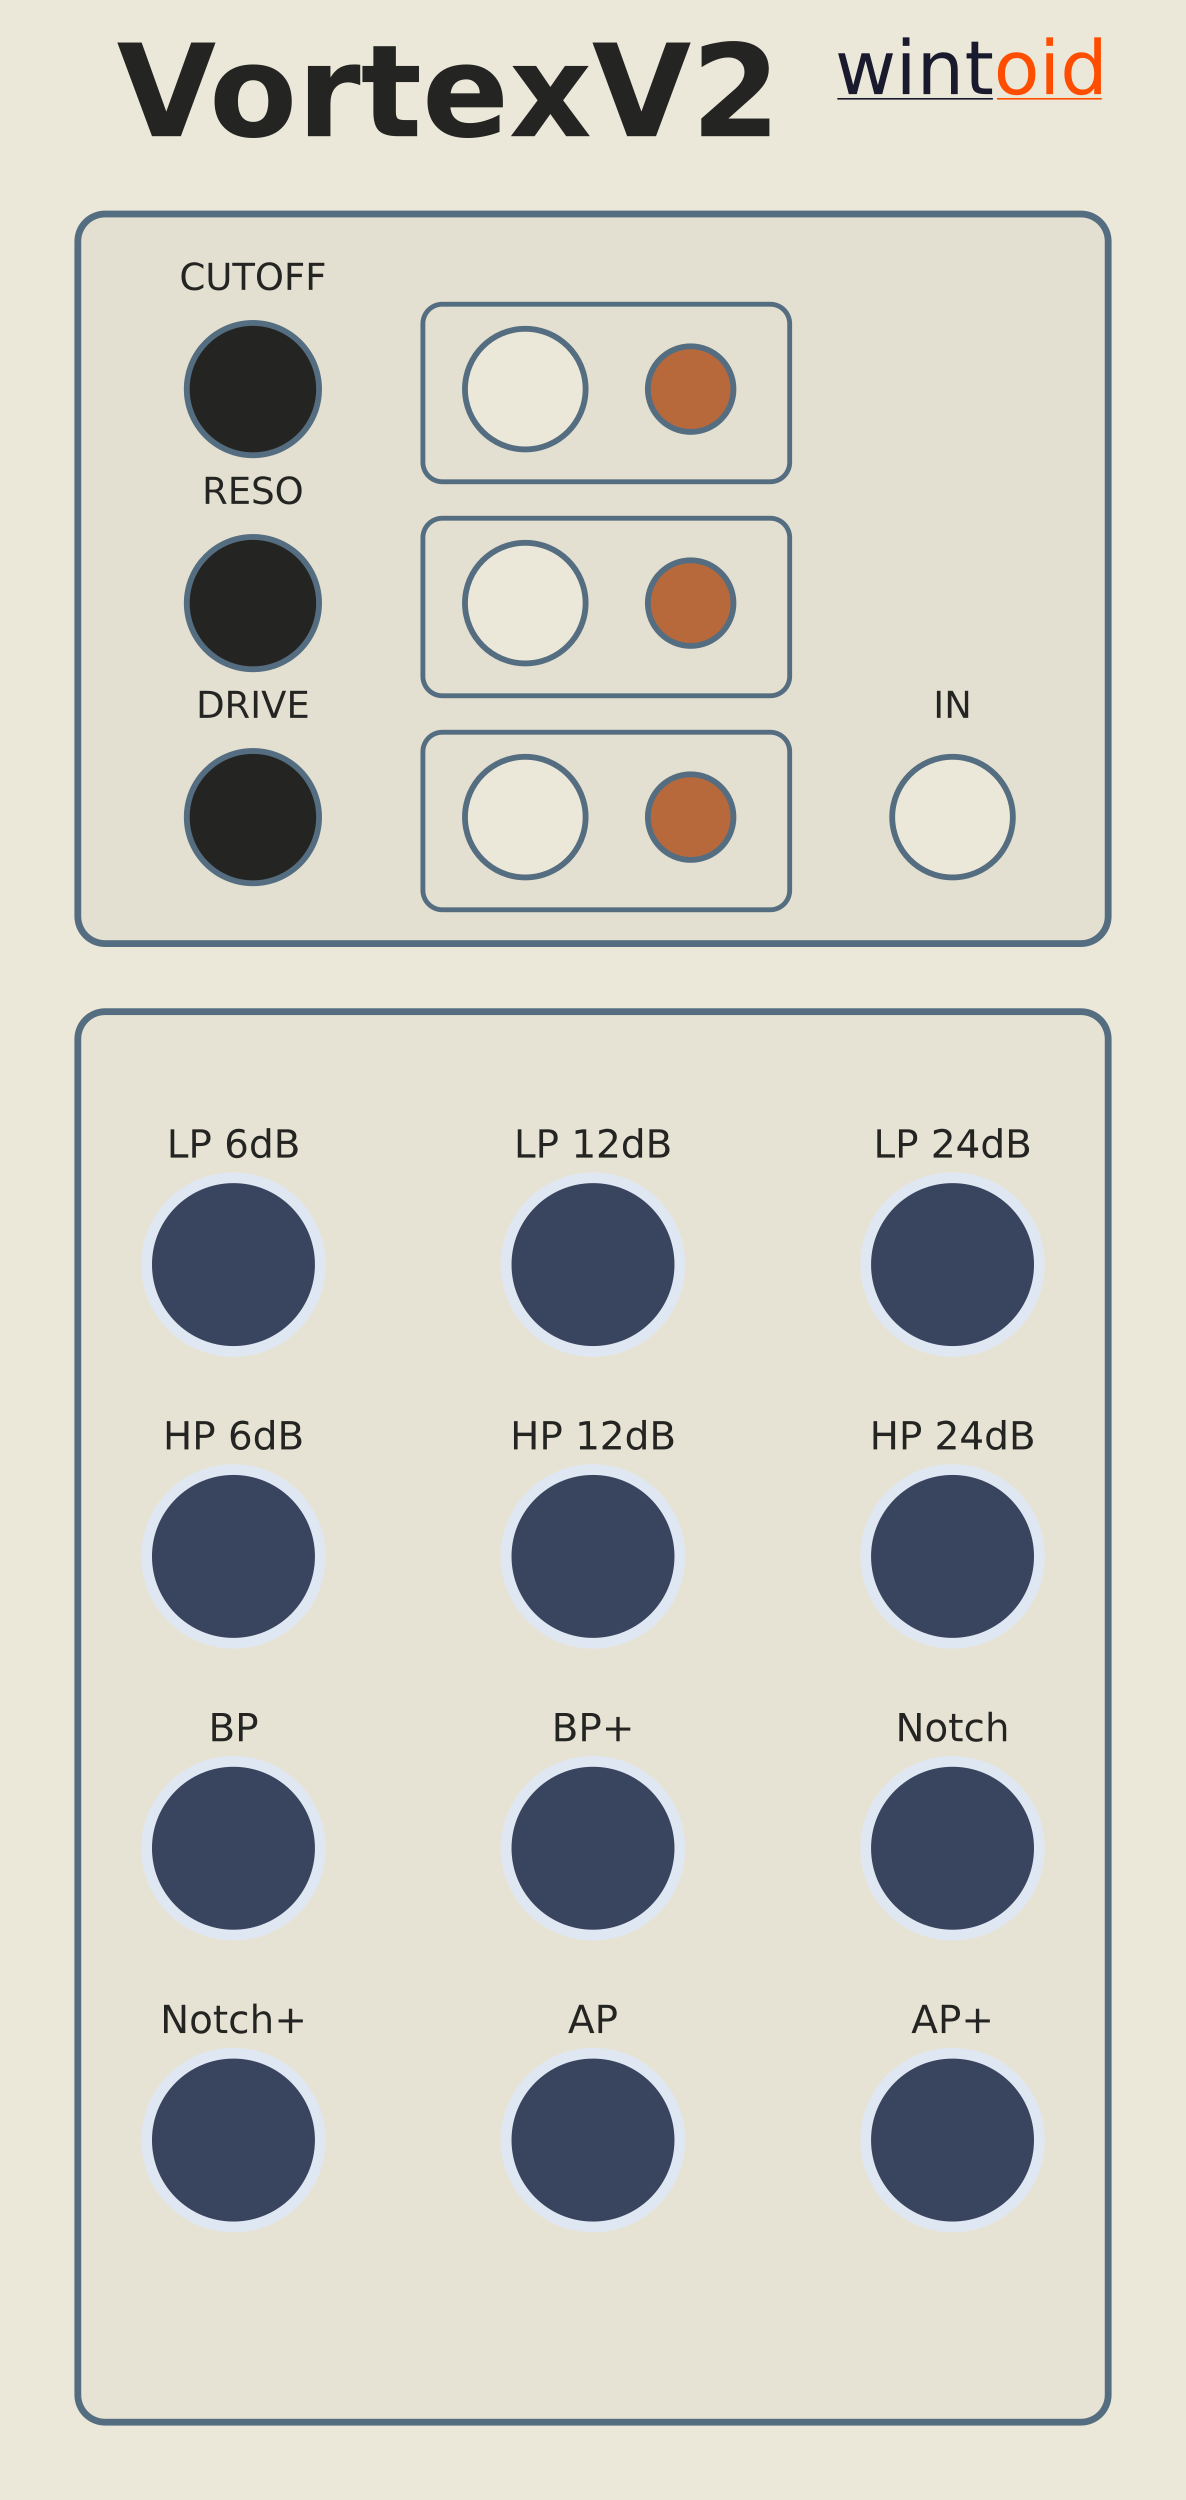
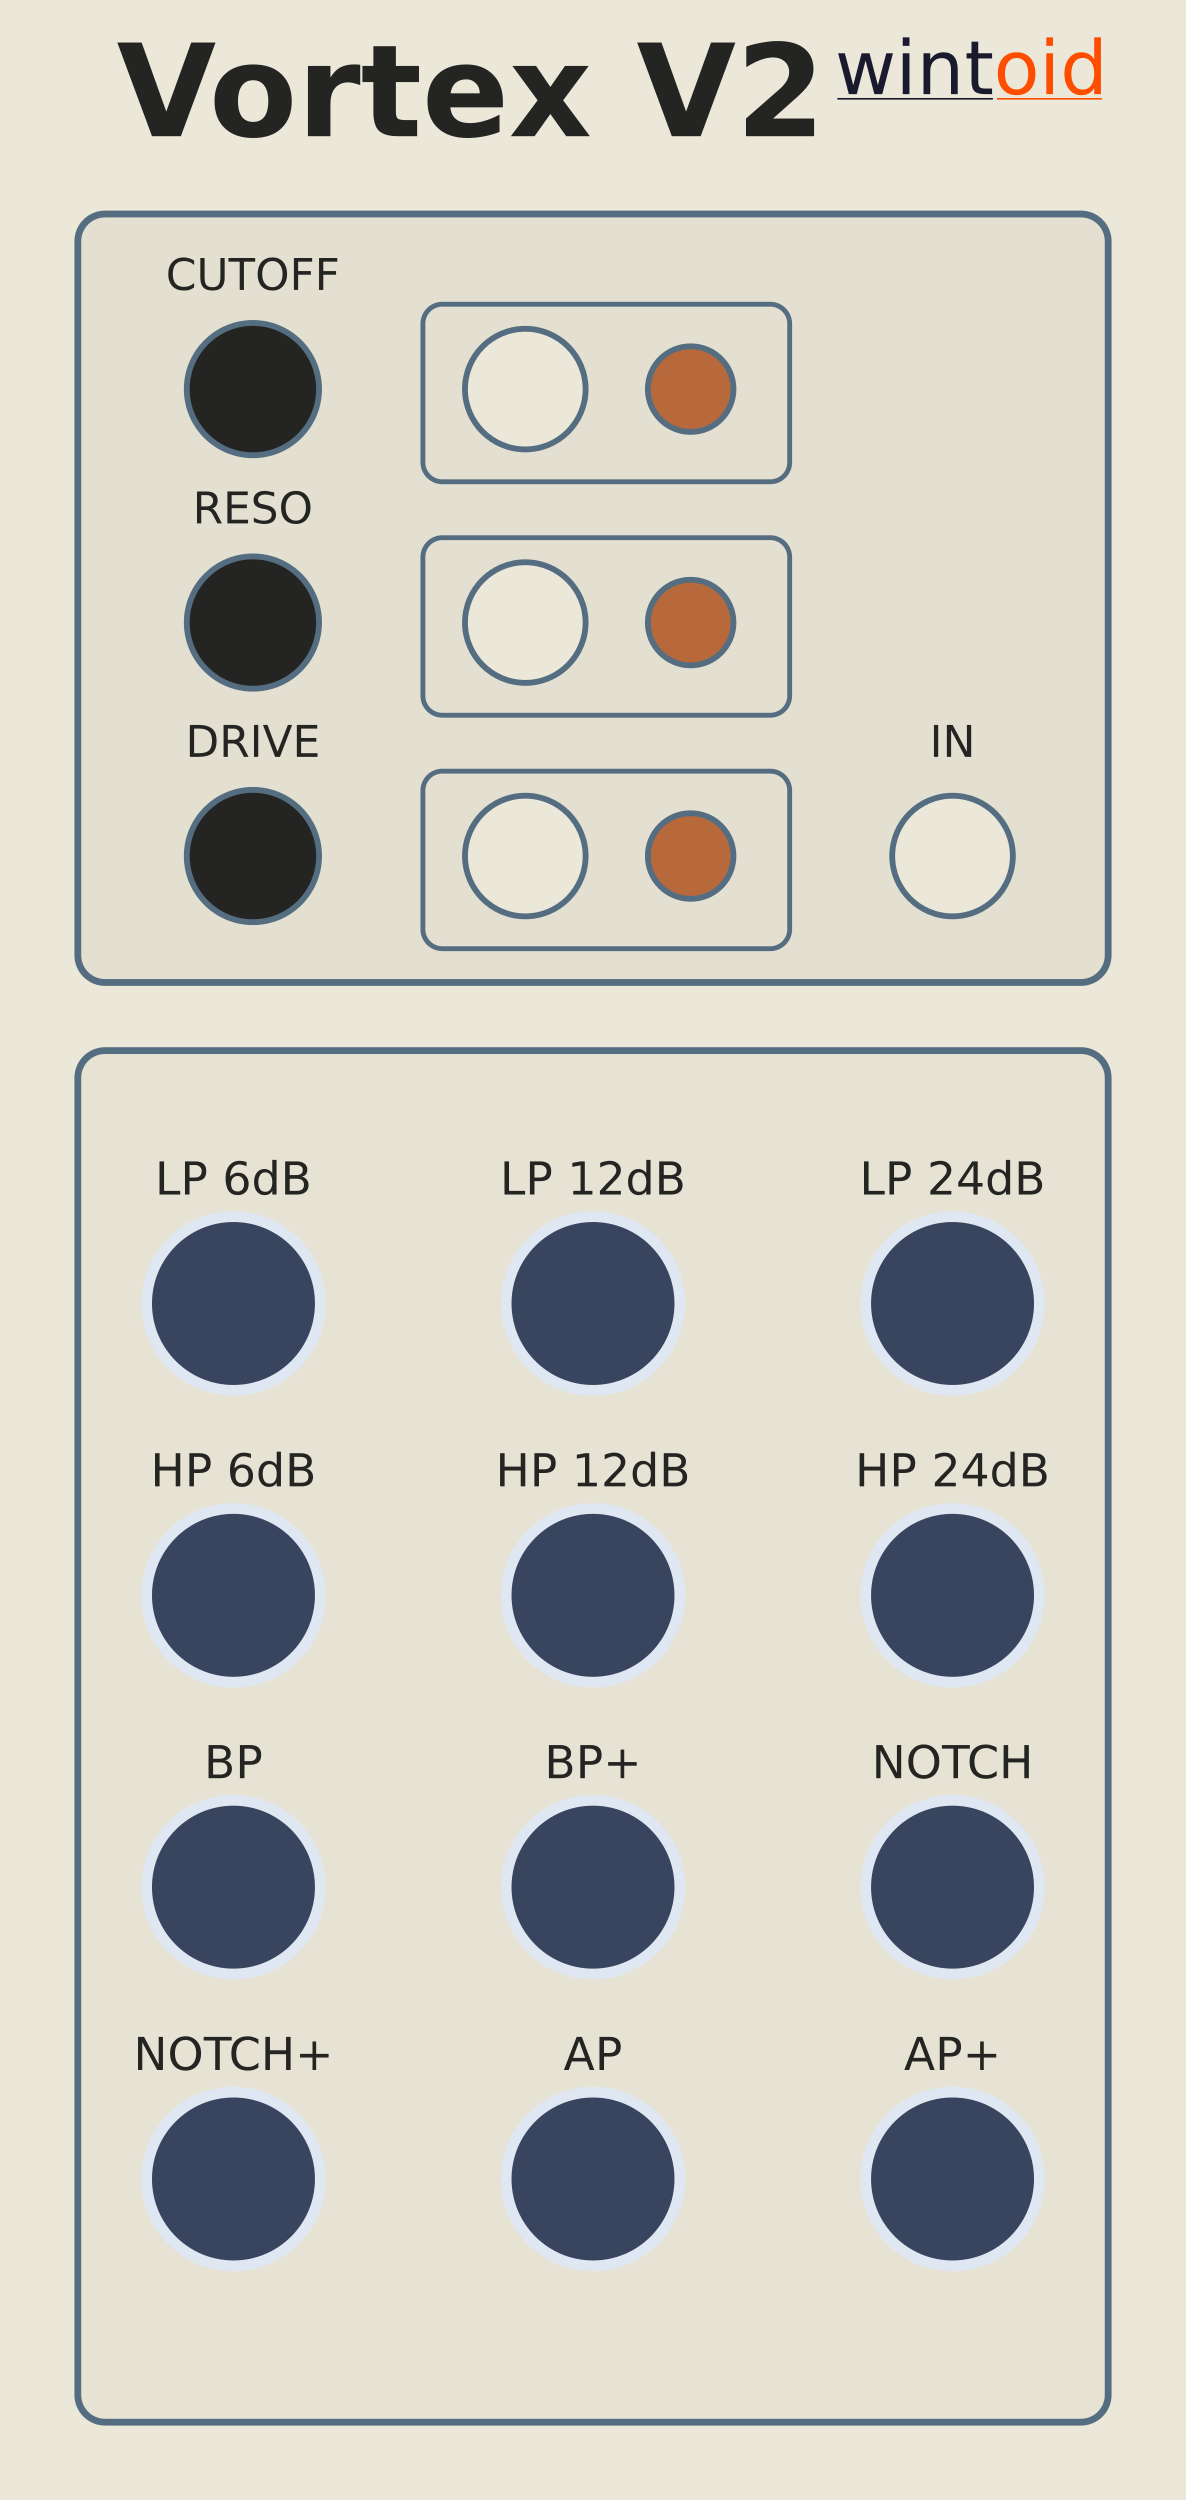
<svg xmlns="http://www.w3.org/2000/svg" width="60.96mm" height="128.5mm" viewBox="0 0 60.96 128.5">
  <rect x="0" y="0" width="60.96" height="128.5" fill="#ece8d9" stroke="#ece8d9" stroke-width="0" />
  <g id="wintoid-logo" transform="translate(42.919 0.638) scale(0.06)">
    <g id="wint-glyphs" fill="#1a1a2e">
      <path data-glyph="w" data-glyph-index="90" data-bbox="2.6875,-35,49.6562,0" transform="translate(0 70)" fill="#1a1a2e" d="M 2.688 -35 L 8.438 -35 L 15.625 -7.688 L 22.781 -35 L 29.562 -35 L 36.75 -7.688 L 43.906 -35 L 49.656 -35 L 40.5 0 L 33.719 0 L 26.188 -28.688 L 18.625 0 L 11.844 0 Z" />
      <path data-glyph="i" data-glyph-index="76" data-bbox="6.0312,-48.625,11.7812,0" transform="translate(52 70)" fill="#1a1a2e" d="M 6.031 -35 L 11.781 -35 L 11.781 0 L 6.031 0 Z M 6.031 -48.625 L 11.781 -48.625 L 11.781 -41.344 L 6.031 -41.344 Z" />
      <path data-glyph="n" data-glyph-index="81" data-bbox="5.8125,-35.8438,35.125,0" transform="translate(70 70)" fill="#1a1a2e" d="M 35.125 -21.125 L 35.125 0 L 29.375 0 L 29.375 -20.938 Q 29.375 -25.906 27.438 -28.375 Q 25.5 -30.844 21.625 -30.844 Q 16.969 -30.844 14.281 -27.875 Q 11.594 -24.906 11.594 -19.781 L 11.594 0 L 5.812 0 L 5.812 -35 L 11.594 -35 L 11.594 -29.562 Q 13.656 -32.719 16.453 -34.281 Q 19.25 -35.844 22.906 -35.844 Q 28.938 -35.844 32.031 -32.109 Q 35.125 -28.375 35.125 -21.125 Z" />
      <path data-glyph="t" data-glyph-index="87" data-bbox="1.7188,-44.9375,23.5625,0" transform="translate(111 70)" fill="#1a1a2e" d="M 11.719 -44.938 L 11.719 -35 L 23.562 -35 L 23.562 -30.531 L 11.719 -30.531 L 11.719 -11.531 Q 11.719 -7.25 12.891 -6.031 Q 14.062 -4.812 17.656 -4.812 L 23.562 -4.812 L 23.562 0 L 17.656 0 Q 11 0 8.469 -2.484 Q 5.938 -4.969 5.938 -11.531 L 5.938 -30.531 L 1.719 -30.531 L 1.719 -35 L 5.938 -35 L 5.938 -44.938 Z" />
    </g>
    <line id="wint-underline" x1="2.688" y1="74" x2="134.562" y2="74" stroke="#1a1a2e" stroke-width="1.4" stroke-linecap="square" />
    <g id="oid-glyphs" fill="#ff4d00">
      <path data-glyph="o" data-glyph-index="82" data-bbox="3.5312,-35.8438,35.6562,0.9062" transform="translate(136 70)" fill="#ff4d00" d="M 19.594 -30.969 Q 14.969 -30.969 12.281 -27.359 Q 9.594 -23.75 9.594 -17.469 Q 9.594 -11.188 12.266 -7.578 Q 14.938 -3.969 19.594 -3.969 Q 24.188 -3.969 26.875 -7.594 Q 29.562 -11.219 29.562 -17.469 Q 29.562 -23.688 26.875 -27.328 Q 24.188 -30.969 19.594 -30.969 Z M 19.594 -35.844 Q 27.094 -35.844 31.375 -30.969 Q 35.656 -26.094 35.656 -17.469 Q 35.656 -8.875 31.375 -3.984 Q 27.094 0.906 19.594 0.906 Q 12.062 0.906 7.797 -3.984 Q 3.531 -8.875 3.531 -17.469 Q 3.531 -26.094 7.797 -30.969 Q 12.062 -35.844 19.594 -35.844 Z" />
      <path data-glyph="i" data-glyph-index="76" data-bbox="6.0312,-48.625,11.7812,0" transform="translate(175 70)" fill="#ff4d00" d="M 6.031 -35 L 11.781 -35 L 11.781 0 L 6.031 0 Z M 6.031 -48.625 L 11.781 -48.625 L 11.781 -41.344 L 6.031 -41.344 Z" />
      <path data-glyph="d" data-glyph-index="71" data-bbox="3.5312,-48.625,34.8125,0.9062" transform="translate(193 70)" fill="#ff4d00" d="M 29.062 -29.688 L 29.062 -48.625 L 34.812 -48.625 L 34.812 0 L 29.062 0 L 29.062 -5.25 Q 27.25 -2.125 24.484 -0.609 Q 21.719 0.906 17.844 0.906 Q 11.5 0.906 7.516 -4.156 Q 3.531 -9.219 3.531 -17.469 Q 3.531 -25.719 7.516 -30.781 Q 11.5 -35.844 17.844 -35.844 Q 21.719 -35.844 24.484 -34.328 Q 27.25 -32.812 29.062 -29.688 Z M 9.469 -17.469 Q 9.469 -11.125 12.078 -7.516 Q 14.688 -3.906 19.25 -3.906 Q 23.812 -3.906 26.438 -7.516 Q 29.062 -11.125 29.062 -17.469 Q 29.062 -23.812 26.438 -27.422 Q 23.812 -31.031 19.25 -31.031 Q 14.688 -31.031 12.078 -27.422 Q 9.469 -23.812 9.469 -17.469 Z" />
    </g>
    <line id="oid-underline" x1="139.531" y1="74" x2="227.812" y2="74" stroke="#ff4d00" stroke-width="1.4" stroke-linecap="square" />
  </g>
-   <text x="6" y="7" text-anchor="start" font-family="DejaVu Sans" font-size="6.6" font-weight="700" fill="#242522">VortexV2</text>
-   <rect id="controls-section" x="4" y="11" width="52.96" height="37.5" fill="#e3e0d1" stroke="#556d80" stroke-width="0.35" rx="1.4" />
-   <rect id="outputs-section" x="4" y="52" width="52.96" height="72.5" fill="#e7e3d4" stroke="#556d80" stroke-width="0.35" rx="1.4" />
+   <text x="6" y="7" text-anchor="start" font-family="DejaVu Sans" font-size="6.6" font-weight="700" fill="#242522">Vortex V2</text>
+   <rect id="controls-section" x="4" y="11" width="52.96" height="39.5" fill="#e3e0d1" stroke="#556d80" stroke-width="0.35" rx="1.4" />
+   <rect id="outputs-section" x="4" y="54" width="52.96" height="70.5" fill="#e7e3d4" stroke="#556d80" stroke-width="0.35" rx="1.4" />
  <rect id="cutoff-cv-group" x="21.737" y="15.637" width="18.853" height="9.126" fill="none" stroke="#556d80" stroke-width="0.25" rx="1" />
-   <rect id="resonance-cv-group" x="21.737" y="26.637" width="18.853" height="9.126" fill="none" stroke="#556d80" stroke-width="0.25" rx="1" />
-   <rect id="drive-cv-group" x="21.737" y="37.637" width="18.853" height="9.126" fill="none" stroke="#556d80" stroke-width="0.25" rx="1" />
-   <text x="13" y="14.9" text-anchor="middle" font-family="DejaVu Sans" font-size="1.9" font-weight="400" fill="#242522">CUTOFF</text>
+   <rect id="resonance-cv-group" x="21.737" y="27.637" width="18.853" height="9.126" fill="none" stroke="#556d80" stroke-width="0.25" rx="1" />
+   <rect id="drive-cv-group" x="21.737" y="39.637" width="18.853" height="9.126" fill="none" stroke="#556d80" stroke-width="0.25" rx="1" />
+   <text x="13" y="14.9" text-anchor="middle" font-family="DejaVu Sans" font-size="2.25" font-weight="400" fill="#242522">CUTOFF</text>
  <circle cx="13" cy="20" r="3.4" fill="#242522" stroke="#556d80" stroke-width="0.3" />
  <circle cx="27" cy="20" r="3.1" fill="#ece8d9" stroke="#556d80" stroke-width="0.3" />
  <circle cx="35.5" cy="20" r="2.2" fill="#b7693c" stroke="#556d80" stroke-width="0.3" />
-   <text x="13" y="25.9" text-anchor="middle" font-family="DejaVu Sans" font-size="1.9" font-weight="400" fill="#242522">RESO</text>
-   <circle cx="13" cy="31" r="3.4" fill="#242522" stroke="#556d80" stroke-width="0.3" />
-   <circle cx="27" cy="31" r="3.1" fill="#ece8d9" stroke="#556d80" stroke-width="0.3" />
-   <circle cx="35.5" cy="31" r="2.2" fill="#b7693c" stroke="#556d80" stroke-width="0.3" />
-   <text x="13" y="36.9" text-anchor="middle" font-family="DejaVu Sans" font-size="1.9" font-weight="400" fill="#242522">DRIVE</text>
-   <circle cx="13" cy="42" r="3.4" fill="#242522" stroke="#556d80" stroke-width="0.3" />
-   <circle cx="27" cy="42" r="3.1" fill="#ece8d9" stroke="#556d80" stroke-width="0.3" />
-   <circle cx="35.5" cy="42" r="2.2" fill="#b7693c" stroke="#556d80" stroke-width="0.3" />
-   <text x="48.96" y="36.9" text-anchor="middle" font-family="DejaVu Sans" font-size="1.9" font-weight="400" fill="#242522">IN</text>
-   <circle cx="48.96" cy="42" r="3.1" fill="#ece8d9" stroke="#556d80" stroke-width="0.3" />
-   <text x="12" y="59.5" text-anchor="middle" font-family="DejaVu Sans" font-size="2" font-weight="400" fill="#242522">LP 6dB</text>
-   <circle cx="12" cy="65" r="4.463" fill="#39445f" stroke="#dfe7f3" stroke-width="0.55" />
-   <text x="30.48" y="59.5" text-anchor="middle" font-family="DejaVu Sans" font-size="2" font-weight="400" fill="#242522">LP 12dB</text>
-   <circle cx="30.48" cy="65" r="4.463" fill="#39445f" stroke="#dfe7f3" stroke-width="0.55" />
-   <text x="48.96" y="59.5" text-anchor="middle" font-family="DejaVu Sans" font-size="2" font-weight="400" fill="#242522">LP 24dB</text>
-   <circle cx="48.96" cy="65" r="4.463" fill="#39445f" stroke="#dfe7f3" stroke-width="0.55" />
-   <text x="12" y="74.5" text-anchor="middle" font-family="DejaVu Sans" font-size="2" font-weight="400" fill="#242522">HP 6dB</text>
-   <circle cx="12" cy="80" r="4.463" fill="#39445f" stroke="#dfe7f3" stroke-width="0.55" />
-   <text x="30.48" y="74.5" text-anchor="middle" font-family="DejaVu Sans" font-size="2" font-weight="400" fill="#242522">HP 12dB</text>
-   <circle cx="30.48" cy="80" r="4.463" fill="#39445f" stroke="#dfe7f3" stroke-width="0.55" />
-   <text x="48.96" y="74.5" text-anchor="middle" font-family="DejaVu Sans" font-size="2" font-weight="400" fill="#242522">HP 24dB</text>
-   <circle cx="48.96" cy="80" r="4.463" fill="#39445f" stroke="#dfe7f3" stroke-width="0.55" />
-   <text x="12" y="89.5" text-anchor="middle" font-family="DejaVu Sans" font-size="2" font-weight="400" fill="#242522">BP</text>
-   <circle cx="12" cy="95" r="4.463" fill="#39445f" stroke="#dfe7f3" stroke-width="0.55" />
-   <text x="30.48" y="89.5" text-anchor="middle" font-family="DejaVu Sans" font-size="2" font-weight="400" fill="#242522">BP+</text>
-   <circle cx="30.48" cy="95" r="4.463" fill="#39445f" stroke="#dfe7f3" stroke-width="0.55" />
-   <text x="48.96" y="89.5" text-anchor="middle" font-family="DejaVu Sans" font-size="2" font-weight="400" fill="#242522">Notch</text>
-   <circle cx="48.96" cy="95" r="4.463" fill="#39445f" stroke="#dfe7f3" stroke-width="0.55" />
-   <text x="12" y="104.5" text-anchor="middle" font-family="DejaVu Sans" font-size="2" font-weight="400" fill="#242522">Notch+</text>
-   <circle cx="12" cy="110" r="4.463" fill="#39445f" stroke="#dfe7f3" stroke-width="0.55" />
-   <text x="30.48" y="104.5" text-anchor="middle" font-family="DejaVu Sans" font-size="2" font-weight="400" fill="#242522">AP</text>
-   <circle cx="30.48" cy="110" r="4.463" fill="#39445f" stroke="#dfe7f3" stroke-width="0.55" />
-   <text x="48.96" y="104.5" text-anchor="middle" font-family="DejaVu Sans" font-size="2" font-weight="400" fill="#242522">AP+</text>
-   <circle cx="48.96" cy="110" r="4.463" fill="#39445f" stroke="#dfe7f3" stroke-width="0.55" />
+   <text x="13" y="26.9" text-anchor="middle" font-family="DejaVu Sans" font-size="2.25" font-weight="400" fill="#242522">RESO</text>
+   <circle cx="13" cy="32" r="3.4" fill="#242522" stroke="#556d80" stroke-width="0.3" />
+   <circle cx="27" cy="32" r="3.1" fill="#ece8d9" stroke="#556d80" stroke-width="0.3" />
+   <circle cx="35.5" cy="32" r="2.2" fill="#b7693c" stroke="#556d80" stroke-width="0.3" />
+   <text x="13" y="38.9" text-anchor="middle" font-family="DejaVu Sans" font-size="2.25" font-weight="400" fill="#242522">DRIVE</text>
+   <circle cx="13" cy="44" r="3.4" fill="#242522" stroke="#556d80" stroke-width="0.3" />
+   <circle cx="27" cy="44" r="3.1" fill="#ece8d9" stroke="#556d80" stroke-width="0.3" />
+   <circle cx="35.5" cy="44" r="2.2" fill="#b7693c" stroke="#556d80" stroke-width="0.3" />
+   <text x="48.96" y="38.9" text-anchor="middle" font-family="DejaVu Sans" font-size="2.25" font-weight="400" fill="#242522">IN</text>
+   <circle cx="48.96" cy="44" r="3.1" fill="#ece8d9" stroke="#556d80" stroke-width="0.3" />
+   <text x="12" y="61.4" text-anchor="middle" font-family="DejaVu Sans" font-size="2.35" font-weight="400" fill="#242522">LP 6dB</text>
+   <circle cx="12" cy="67" r="4.463" fill="#39445f" stroke="#dfe7f3" stroke-width="0.55" />
+   <text x="30.48" y="61.4" text-anchor="middle" font-family="DejaVu Sans" font-size="2.35" font-weight="400" fill="#242522">LP 12dB</text>
+   <circle cx="30.48" cy="67" r="4.463" fill="#39445f" stroke="#dfe7f3" stroke-width="0.55" />
+   <text x="48.96" y="61.4" text-anchor="middle" font-family="DejaVu Sans" font-size="2.35" font-weight="400" fill="#242522">LP 24dB</text>
+   <circle cx="48.96" cy="67" r="4.463" fill="#39445f" stroke="#dfe7f3" stroke-width="0.55" />
+   <text x="12" y="76.4" text-anchor="middle" font-family="DejaVu Sans" font-size="2.35" font-weight="400" fill="#242522">HP 6dB</text>
+   <circle cx="12" cy="82" r="4.463" fill="#39445f" stroke="#dfe7f3" stroke-width="0.55" />
+   <text x="30.48" y="76.4" text-anchor="middle" font-family="DejaVu Sans" font-size="2.35" font-weight="400" fill="#242522">HP 12dB</text>
+   <circle cx="30.48" cy="82" r="4.463" fill="#39445f" stroke="#dfe7f3" stroke-width="0.55" />
+   <text x="48.96" y="76.4" text-anchor="middle" font-family="DejaVu Sans" font-size="2.35" font-weight="400" fill="#242522">HP 24dB</text>
+   <circle cx="48.96" cy="82" r="4.463" fill="#39445f" stroke="#dfe7f3" stroke-width="0.55" />
+   <text x="12" y="91.4" text-anchor="middle" font-family="DejaVu Sans" font-size="2.35" font-weight="400" fill="#242522">BP</text>
+   <circle cx="12" cy="97" r="4.463" fill="#39445f" stroke="#dfe7f3" stroke-width="0.55" />
+   <text x="30.48" y="91.4" text-anchor="middle" font-family="DejaVu Sans" font-size="2.35" font-weight="400" fill="#242522">BP+</text>
+   <circle cx="30.48" cy="97" r="4.463" fill="#39445f" stroke="#dfe7f3" stroke-width="0.55" />
+   <text x="48.96" y="91.4" text-anchor="middle" font-family="DejaVu Sans" font-size="2.35" font-weight="400" fill="#242522">NOTCH</text>
+   <circle cx="48.96" cy="97" r="4.463" fill="#39445f" stroke="#dfe7f3" stroke-width="0.55" />
+   <text x="12" y="106.4" text-anchor="middle" font-family="DejaVu Sans" font-size="2.35" font-weight="400" fill="#242522">NOTCH+</text>
+   <circle cx="12" cy="112" r="4.463" fill="#39445f" stroke="#dfe7f3" stroke-width="0.55" />
+   <text x="30.48" y="106.4" text-anchor="middle" font-family="DejaVu Sans" font-size="2.35" font-weight="400" fill="#242522">AP</text>
+   <circle cx="30.48" cy="112" r="4.463" fill="#39445f" stroke="#dfe7f3" stroke-width="0.55" />
+   <text x="48.96" y="106.4" text-anchor="middle" font-family="DejaVu Sans" font-size="2.35" font-weight="400" fill="#242522">AP+</text>
+   <circle cx="48.96" cy="112" r="4.463" fill="#39445f" stroke="#dfe7f3" stroke-width="0.55" />
</svg>
